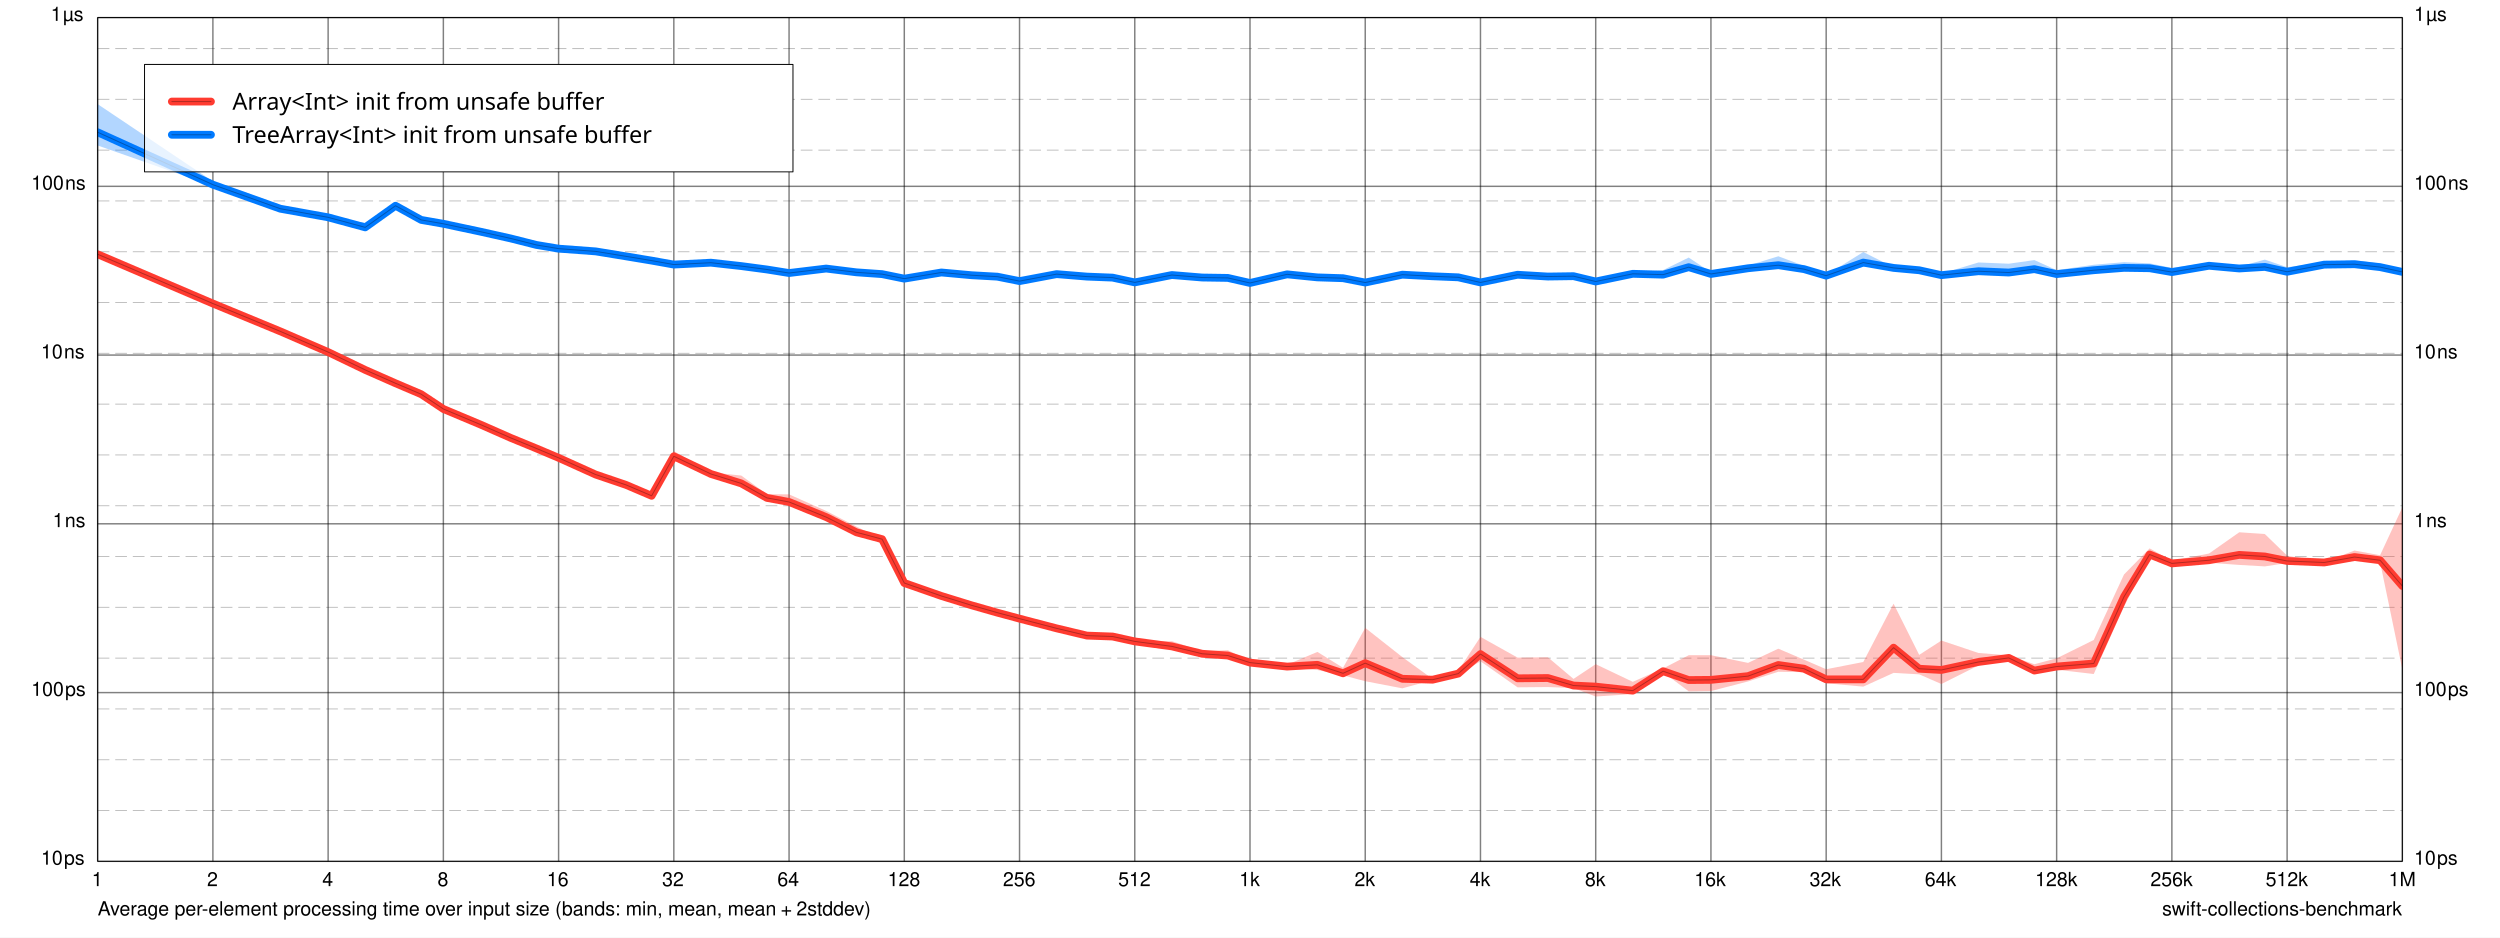
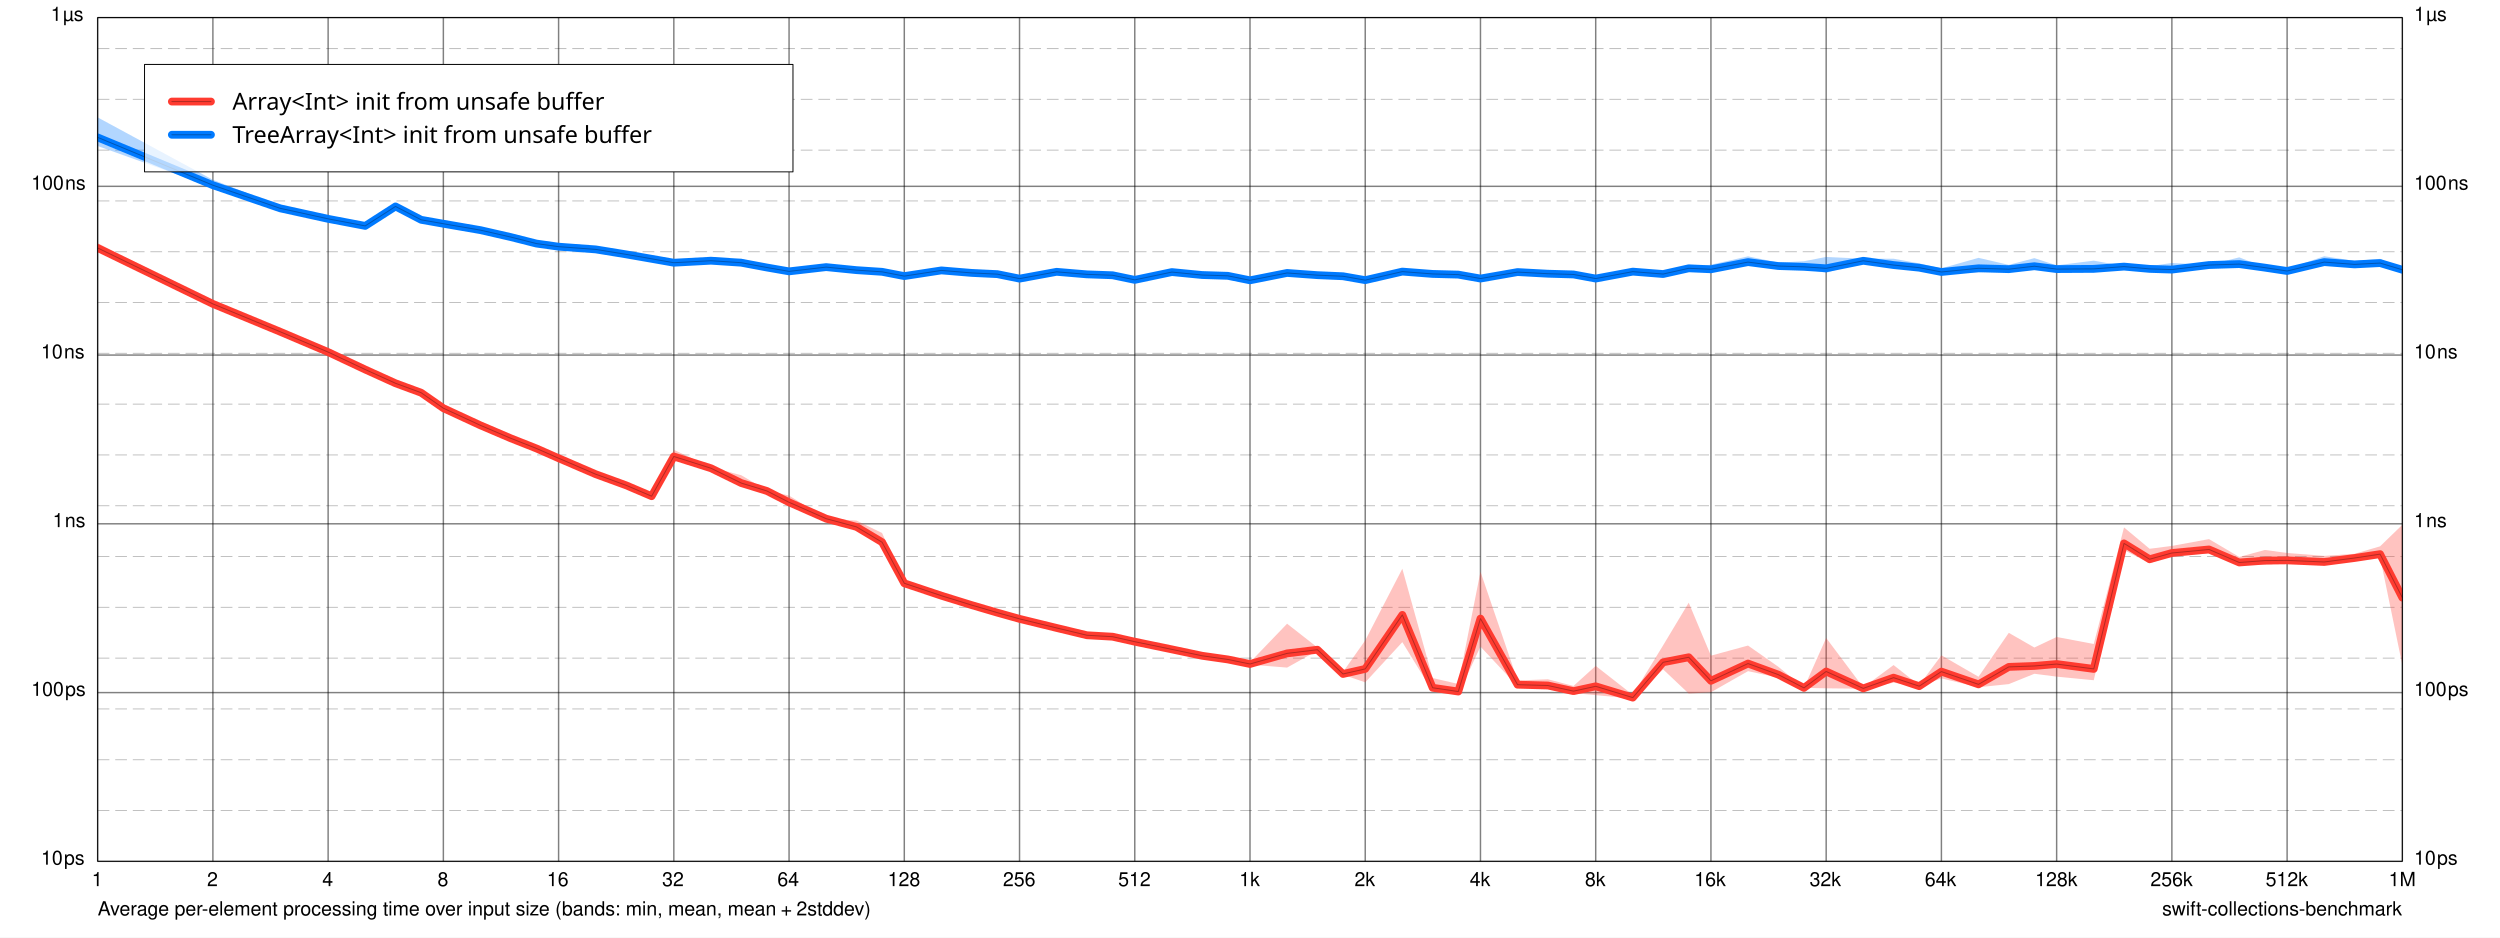
<svg xmlns="http://www.w3.org/2000/svg" xmlns:xlink="http://www.w3.org/1999/xlink" width="1280.0px" height="480.0px" viewBox="0.0 0.0 1280.0 480.0" version="1.1">
  <path d="M 0 0 L 0 480 L 1280 480 L 1280 0 z" fill="#FFFFFF" fill-opacity="1.0" stroke="none" />
  <text x="50" y="468.7" font-family="Helvetica" font-size="10" font-weight="normal" font-style="normal" fill="#000000" fill-opacity="1">Average per-element processing time over input size (bands: min, mean, mean + 2stddev)</text>
  <a xlink:href="https://github.com/apple/swift-collections-benchmark">
    <text x="1107" y="468.7" font-family="Helvetica" font-size="10" font-weight="normal" font-style="normal" fill="#000000" fill-opacity="1">swift-collections-benchmark</text>
  </a>
  <path d="M 50 9 L 50 441" fill="none" stroke-width="0.75" stroke="#000000" stroke-opacity="0.498" stroke-linecap="butt" stroke-linejoin="round" />
  <text x="47" y="453.7" font-family="Helvetica" font-size="10" font-weight="normal" font-style="normal" fill="#000000" fill-opacity="1">1</text>
  <path d="M 109 9 L 109 441" fill="none" stroke-width="0.75" stroke="#000000" stroke-opacity="0.498" stroke-linecap="butt" stroke-linejoin="round" />
  <text x="106" y="453.7" font-family="Helvetica" font-size="10" font-weight="normal" font-style="normal" fill="#000000" fill-opacity="1">2</text>
  <path d="M 168 9 L 168 441" fill="none" stroke-width="0.75" stroke="#000000" stroke-opacity="0.498" stroke-linecap="butt" stroke-linejoin="round" />
  <text x="165" y="453.7" font-family="Helvetica" font-size="10" font-weight="normal" font-style="normal" fill="#000000" fill-opacity="1">4</text>
  <path d="M 227 9 L 227 441" fill="none" stroke-width="0.75" stroke="#000000" stroke-opacity="0.498" stroke-linecap="butt" stroke-linejoin="round" />
  <text x="224" y="453.7" font-family="Helvetica" font-size="10" font-weight="normal" font-style="normal" fill="#000000" fill-opacity="1">8</text>
  <path d="M 286 9 L 286 441" fill="none" stroke-width="0.75" stroke="#000000" stroke-opacity="0.498" stroke-linecap="butt" stroke-linejoin="round" />
  <text x="280" y="453.7" font-family="Helvetica" font-size="10" font-weight="normal" font-style="normal" fill="#000000" fill-opacity="1">16</text>
  <path d="M 345 9 L 345 441" fill="none" stroke-width="0.75" stroke="#000000" stroke-opacity="0.498" stroke-linecap="butt" stroke-linejoin="round" />
  <text x="339" y="453.7" font-family="Helvetica" font-size="10" font-weight="normal" font-style="normal" fill="#000000" fill-opacity="1">32</text>
  <path d="M 404 9 L 404 441" fill="none" stroke-width="0.75" stroke="#000000" stroke-opacity="0.498" stroke-linecap="butt" stroke-linejoin="round" />
  <text x="398" y="453.7" font-family="Helvetica" font-size="10" font-weight="normal" font-style="normal" fill="#000000" fill-opacity="1">64</text>
  <path d="M 463 9 L 463 441" fill="none" stroke-width="0.75" stroke="#000000" stroke-opacity="0.498" stroke-linecap="butt" stroke-linejoin="round" />
  <text x="454.5" y="453.7" font-family="Helvetica" font-size="10" font-weight="normal" font-style="normal" fill="#000000" fill-opacity="1">128</text>
  <path d="M 522 9 L 522 441" fill="none" stroke-width="0.75" stroke="#000000" stroke-opacity="0.498" stroke-linecap="butt" stroke-linejoin="round" />
  <text x="513.5" y="453.7" font-family="Helvetica" font-size="10" font-weight="normal" font-style="normal" fill="#000000" fill-opacity="1">256</text>
  <path d="M 581 9 L 581 441" fill="none" stroke-width="0.75" stroke="#000000" stroke-opacity="0.498" stroke-linecap="butt" stroke-linejoin="round" />
  <text x="572.5" y="453.7" font-family="Helvetica" font-size="10" font-weight="normal" font-style="normal" fill="#000000" fill-opacity="1">512</text>
  <path d="M 640 9 L 640 441" fill="none" stroke-width="0.75" stroke="#000000" stroke-opacity="0.498" stroke-linecap="butt" stroke-linejoin="round" />
  <text x="634.5" y="453.7" font-family="Helvetica" font-size="10" font-weight="normal" font-style="normal" fill="#000000" fill-opacity="1">1k</text>
  <path d="M 699 9 L 699 441" fill="none" stroke-width="0.75" stroke="#000000" stroke-opacity="0.498" stroke-linecap="butt" stroke-linejoin="round" />
  <text x="693.5" y="453.7" font-family="Helvetica" font-size="10" font-weight="normal" font-style="normal" fill="#000000" fill-opacity="1">2k</text>
  <path d="M 758 9 L 758 441" fill="none" stroke-width="0.75" stroke="#000000" stroke-opacity="0.498" stroke-linecap="butt" stroke-linejoin="round" />
  <text x="752.5" y="453.7" font-family="Helvetica" font-size="10" font-weight="normal" font-style="normal" fill="#000000" fill-opacity="1">4k</text>
  <path d="M 817 9 L 817 441" fill="none" stroke-width="0.75" stroke="#000000" stroke-opacity="0.498" stroke-linecap="butt" stroke-linejoin="round" />
  <text x="811.5" y="453.7" font-family="Helvetica" font-size="10" font-weight="normal" font-style="normal" fill="#000000" fill-opacity="1">8k</text>
  <path d="M 876 9 L 876 441" fill="none" stroke-width="0.75" stroke="#000000" stroke-opacity="0.498" stroke-linecap="butt" stroke-linejoin="round" />
  <text x="867.5" y="453.7" font-family="Helvetica" font-size="10" font-weight="normal" font-style="normal" fill="#000000" fill-opacity="1">16k</text>
  <path d="M 935 9 L 935 441" fill="none" stroke-width="0.75" stroke="#000000" stroke-opacity="0.498" stroke-linecap="butt" stroke-linejoin="round" />
  <text x="926.5" y="453.7" font-family="Helvetica" font-size="10" font-weight="normal" font-style="normal" fill="#000000" fill-opacity="1">32k</text>
  <path d="M 994 9 L 994 441" fill="none" stroke-width="0.75" stroke="#000000" stroke-opacity="0.498" stroke-linecap="butt" stroke-linejoin="round" />
  <text x="985.5" y="453.7" font-family="Helvetica" font-size="10" font-weight="normal" font-style="normal" fill="#000000" fill-opacity="1">64k</text>
  <path d="M 1053 9 L 1053 441" fill="none" stroke-width="0.75" stroke="#000000" stroke-opacity="0.498" stroke-linecap="butt" stroke-linejoin="round" />
  <text x="1042" y="453.7" font-family="Helvetica" font-size="10" font-weight="normal" font-style="normal" fill="#000000" fill-opacity="1">128k</text>
  <path d="M 1112 9 L 1112 441" fill="none" stroke-width="0.75" stroke="#000000" stroke-opacity="0.498" stroke-linecap="butt" stroke-linejoin="round" />
  <text x="1101" y="453.7" font-family="Helvetica" font-size="10" font-weight="normal" font-style="normal" fill="#000000" fill-opacity="1">256k</text>
  <path d="M 1171 9 L 1171 441" fill="none" stroke-width="0.75" stroke="#000000" stroke-opacity="0.498" stroke-linecap="butt" stroke-linejoin="round" />
  <text x="1160" y="453.7" font-family="Helvetica" font-size="10" font-weight="normal" font-style="normal" fill="#000000" fill-opacity="1">512k</text>
  <path d="M 1230 9 L 1230 441" fill="none" stroke-width="0.75" stroke="#000000" stroke-opacity="0.498" stroke-linecap="butt" stroke-linejoin="round" />
  <text x="1223" y="453.7" font-family="Helvetica" font-size="10" font-weight="normal" font-style="normal" fill="#000000" fill-opacity="1">1M</text>
  <path d="M 50 441 L 1230 441" fill="none" stroke-width="0.75" stroke="#000000" stroke-opacity="0.498" stroke-linecap="butt" stroke-linejoin="round" />
  <text x="21" y="442.7" font-family="Helvetica" font-size="10" font-weight="normal" font-style="normal" fill="#000000" fill-opacity="1">10 ps</text>
  <text x="1236" y="442.7" font-family="Helvetica" font-size="10" font-weight="normal" font-style="normal" fill="#000000" fill-opacity="1">10 ps</text>
  <path d="M 50 354.6 L 1230 354.6" fill="none" stroke-width="0.75" stroke="#000000" stroke-opacity="0.498" stroke-linecap="butt" stroke-linejoin="round" />
  <text x="16" y="356.3" font-family="Helvetica" font-size="10" font-weight="normal" font-style="normal" fill="#000000" fill-opacity="1">100 ps</text>
  <text x="1236" y="356.3" font-family="Helvetica" font-size="10" font-weight="normal" font-style="normal" fill="#000000" fill-opacity="1">100 ps</text>
  <path d="M 50 268.2 L 1230 268.2" fill="none" stroke-width="0.75" stroke="#000000" stroke-opacity="0.498" stroke-linecap="butt" stroke-linejoin="round" />
  <text x="27" y="269.9" font-family="Helvetica" font-size="10" font-weight="normal" font-style="normal" fill="#000000" fill-opacity="1">1 ns</text>
  <text x="1236" y="269.9" font-family="Helvetica" font-size="10" font-weight="normal" font-style="normal" fill="#000000" fill-opacity="1">1 ns</text>
  <path d="M 50 181.8 L 1230 181.8" fill="none" stroke-width="0.75" stroke="#000000" stroke-opacity="0.498" stroke-linecap="butt" stroke-linejoin="round" />
  <text x="21" y="183.5" font-family="Helvetica" font-size="10" font-weight="normal" font-style="normal" fill="#000000" fill-opacity="1">10 ns</text>
  <text x="1236" y="183.5" font-family="Helvetica" font-size="10" font-weight="normal" font-style="normal" fill="#000000" fill-opacity="1">10 ns</text>
  <path d="M 50 95.4 L 1230 95.4" fill="none" stroke-width="0.75" stroke="#000000" stroke-opacity="0.498" stroke-linecap="butt" stroke-linejoin="round" />
  <text x="16" y="97.1" font-family="Helvetica" font-size="10" font-weight="normal" font-style="normal" fill="#000000" fill-opacity="1">100 ns</text>
  <text x="1236" y="97.1" font-family="Helvetica" font-size="10" font-weight="normal" font-style="normal" fill="#000000" fill-opacity="1">100 ns</text>
  <path d="M 50 9 L 1230 9" fill="none" stroke-width="0.75" stroke="#000000" stroke-opacity="0.498" stroke-linecap="butt" stroke-linejoin="round" />
  <text x="26" y="10.7" font-family="Helvetica" font-size="10" font-weight="normal" font-style="normal" fill="#000000" fill-opacity="1">1 µs</text>
  <text x="1236" y="10.7" font-family="Helvetica" font-size="10" font-weight="normal" font-style="normal" fill="#000000" fill-opacity="1">1 µs</text>
  <path d="M 50 414.99 L 1230 414.99" fill="none" stroke-width="0.5" stroke="#000000" stroke-opacity="0.259" stroke-linecap="butt" stroke-linejoin="round" stroke-dasharray="6 3" stroke-dashoffset="0" />
  <path d="M 50 388.98 L 1230 388.98" fill="none" stroke-width="0.5" stroke="#000000" stroke-opacity="0.259" stroke-linecap="butt" stroke-linejoin="round" stroke-dasharray="6 3" stroke-dashoffset="0" />
  <path d="M 50 362.97 L 1230 362.97" fill="none" stroke-width="0.5" stroke="#000000" stroke-opacity="0.259" stroke-linecap="butt" stroke-linejoin="round" stroke-dasharray="6 3" stroke-dashoffset="0" />
  <path d="M 50 336.96 L 1230 336.96" fill="none" stroke-width="0.5" stroke="#000000" stroke-opacity="0.259" stroke-linecap="butt" stroke-linejoin="round" stroke-dasharray="6 3" stroke-dashoffset="0" />
  <path d="M 50 310.96 L 1230 310.96" fill="none" stroke-width="0.5" stroke="#000000" stroke-opacity="0.259" stroke-linecap="butt" stroke-linejoin="round" stroke-dasharray="6 3" stroke-dashoffset="0" />
  <path d="M 50 284.95 L 1230 284.95" fill="none" stroke-width="0.5" stroke="#000000" stroke-opacity="0.259" stroke-linecap="butt" stroke-linejoin="round" stroke-dasharray="6 3" stroke-dashoffset="0" />
  <path d="M 50 258.94 L 1230 258.94" fill="none" stroke-width="0.5" stroke="#000000" stroke-opacity="0.259" stroke-linecap="butt" stroke-linejoin="round" stroke-dasharray="6 3" stroke-dashoffset="0" />
  <path d="M 50 232.93 L 1230 232.93" fill="none" stroke-width="0.5" stroke="#000000" stroke-opacity="0.259" stroke-linecap="butt" stroke-linejoin="round" stroke-dasharray="6 3" stroke-dashoffset="0" />
  <path d="M 50 206.92 L 1230 206.92" fill="none" stroke-width="0.5" stroke="#000000" stroke-opacity="0.259" stroke-linecap="butt" stroke-linejoin="round" stroke-dasharray="6 3" stroke-dashoffset="0" />
  <path d="M 50 180.91 L 1230 180.91" fill="none" stroke-width="0.5" stroke="#000000" stroke-opacity="0.259" stroke-linecap="butt" stroke-linejoin="round" stroke-dasharray="6 3" stroke-dashoffset="0" />
  <path d="M 50 154.9 L 1230 154.9" fill="none" stroke-width="0.5" stroke="#000000" stroke-opacity="0.259" stroke-linecap="butt" stroke-linejoin="round" stroke-dasharray="6 3" stroke-dashoffset="0" />
  <path d="M 50 128.89 L 1230 128.89" fill="none" stroke-width="0.5" stroke="#000000" stroke-opacity="0.259" stroke-linecap="butt" stroke-linejoin="round" stroke-dasharray="6 3" stroke-dashoffset="0" />
  <path d="M 50 102.88 L 1230 102.88" fill="none" stroke-width="0.5" stroke="#000000" stroke-opacity="0.259" stroke-linecap="butt" stroke-linejoin="round" stroke-dasharray="6 3" stroke-dashoffset="0" />
  <path d="M 50 76.874 L 1230 76.874" fill="none" stroke-width="0.5" stroke="#000000" stroke-opacity="0.259" stroke-linecap="butt" stroke-linejoin="round" stroke-dasharray="6 3" stroke-dashoffset="0" />
  <path d="M 50 50.865 L 1230 50.865" fill="none" stroke-width="0.5" stroke="#000000" stroke-opacity="0.259" stroke-linecap="butt" stroke-linejoin="round" stroke-dasharray="6 3" stroke-dashoffset="0" />
  <path d="M 50 24.856 L 1230 24.856" fill="none" stroke-width="0.5" stroke="#000000" stroke-opacity="0.259" stroke-linecap="butt" stroke-linejoin="round" stroke-dasharray="6 3" stroke-dashoffset="0" />
  <path d="M 74 33 L 74 88 L 406 88 L 406 33 z" fill="#FFFFFF" fill-opacity="1.0" stroke="none" />
  <clipPath id="clip-0">
    <path d="M 50 9 L 50 441 L 1230 441 L 1230 9 z" />
  </clipPath>
  <g clip-path="url(#clip-0)">
-     <path d="M 50 53.313L 109 92.861L 143.51 106.36L 168 111.27L 186.99 114.08L 202.51 103.65L 215.63 112.15L 227 113.01L 245.99 118.42L 261.51 121.72L 274.63 125.13L 286 126.96L 304.99 128.63L 320.51 131.18L 333.63 133.39L 345 135.44L 363.99 134.22L 379.51 135.01L 392.63 137.67L 404 139.63L 422.99 136.54L 438.51 139.19L 451.63 140.2L 463 142.67L 481.99 139.29L 497.51 140.91L 510.63 141.65L 522 143.81L 540.99 140.27L 556.51 141.49L 569.63 142.07L 581 144.21L 599.99 140.59L 615.51 141.67L 628.63 142.22L 640 144.67L 658.99 138.84L 674.51 141.92L 687.63 142.17L 699 143.8L 717.99 140.12L 733.51 141.43L 746.63 141.28L 758 144.55L 776.99 140.52L 792.51 141.42L 805.63 140.79L 817 143.5L 835.99 139.72L 851.51 138.29L 864.63 131.87L 876 139.42L 894.99 135.99L 910.51 131.21L 923.63 136.1L 935 140.88L 953.99 129.04L 969.51 136.83L 982.63 138.31L 994 140.12L 1013 134.38L 1028.5 135.02L 1041.6 133.16L 1053 138.31L 1072 135.56L 1087.5 134.23L 1100.6 134.83L 1112 137.17L 1131 134.45L 1146.5 136.52L 1159.6 132.92L 1171 136.81L 1190 134.28L 1205.5 133.21L 1218.6 134.94L 1230 138.22L 1230 139.58L 1218.6 137.42L 1205.5 136.04L 1190 135.93L 1171 140.02L 1159.6 138.07L 1146.5 137.79L 1131 136.66L 1112 140.1L 1100.6 138.25L 1087.5 138.23L 1072 139.38L 1053 141.08L 1041.6 139.59L 1028.5 141.28L 1013 140.59L 994 141.16L 982.63 138.39L 969.51 137.29L 953.99 136.55L 935 141.24L 923.63 138.4L 910.51 137.54L 894.99 137.85L 876 140.58L 864.63 138.7L 851.51 141.48L 835.99 140.36L 817 144.35L 805.63 141.62L 792.51 141.64L 776.99 140.73L 758 144.64L 746.63 142.24L 733.51 141.46L 717.99 140.82L 699 144.97L 687.63 142.53L 674.51 142.06L 658.99 141.05L 640 144.96L 628.63 142.31L 615.51 142.24L 599.99 140.88L 581 144.73L 569.63 142.16L 556.51 141.66L 540.99 140.38L 522 143.97L 510.63 141.65L 497.51 140.92L 481.99 139.59L 463 142.67L 451.63 140.41L 438.51 139.51L 422.99 137.84L 404 139.84L 392.63 138.08L 379.51 136.67L 363.99 134.6L 345 135.47L 333.63 133.44L 320.51 131.28L 304.99 128.74L 286 127.44L 274.63 125.51L 261.51 122.23L 245.99 118.7L 227 115.16L 215.63 112.75L 202.51 105.95L 186.99 117.27L 168 111.27L 143.51 107.04L 109 95.166L 50 74.492" fill="#007AFF" fill-opacity="0.302" stroke="none" />
-     <path d="M 50 130.18L 109 155.41L 143.51 169.14L 168 180.26L 186.99 188.33L 202.51 196.24L 215.63 201.3L 227 209.39L 245.99 217.37L 261.51 224.21L 274.63 229.6L 286 233.83L 304.99 242.98L 320.51 248.26L 333.63 253.31L 345 230.97L 363.99 241.85L 379.51 243.48L 392.63 253.02L 404 253.11L 422.99 261.6L 438.51 269.63L 451.63 276.06L 463 298.5L 481.99 304.76L 497.51 309.6L 510.63 313.67L 522 316.44L 540.99 321.47L 556.51 325.17L 569.63 325.9L 581 328.4L 599.99 328.28L 615.51 333.4L 628.63 332.9L 640 338.4L 658.99 340.33L 674.51 333.78L 687.63 341.9L 699 321.47L 717.99 336.42L 733.51 347.64L 746.63 343.42L 758 326.08L 776.99 336.69L 792.51 336.51L 805.63 347.6L 817 340.06L 835.99 349.1L 851.51 342.24L 864.63 335.47L 876 335.45L 894.99 339.4L 910.51 332.13L 923.63 337.73L 935 342.65L 953.99 338.95L 969.51 309.09L 982.63 335.3L 994 327.96L 1013 334.33L 1028.5 335.55L 1041.6 340.09L 1053 337.07L 1072 327.67L 1087.5 294.13L 1100.6 280.77L 1112 287.08L 1131 283.41L 1146.5 272.52L 1159.6 273.43L 1171 284.48L 1190 287.8L 1205.5 281.87L 1218.6 284.28L 1230 259.78L 1230 342.72L 1218.6 287.8L 1205.5 286.47L 1190 288.05L 1171 288.24L 1159.6 290L 1146.5 289.24L 1131 288.13L 1112 288.96L 1100.6 285.07L 1087.5 310.56L 1072 345.1L 1053 342.87L 1041.6 344.54L 1028.5 337.32L 1013 340.68L 994 350.22L 982.63 345.26L 969.51 344.51L 953.99 351.56L 935 349.84L 923.63 344.15L 910.51 343.94L 894.99 348.91L 876 353.82L 864.63 353.97L 851.51 344.18L 835.99 355.35L 817 356.62L 805.63 352.28L 792.51 351.77L 776.99 351.91L 758 338.57L 746.63 345.43L 733.51 348.13L 717.99 352.43L 699 348.78L 687.63 345.78L 674.51 343.04L 658.99 341.63L 640 339.55L 628.63 336.65L 615.51 335.21L 599.99 331.94L 581 328.4L 569.63 325.9L 556.51 325.53L 540.99 321.81L 522 316.86L 510.63 313.68L 497.51 310.06L 481.99 305.27L 463 298.5L 451.63 276.06L 438.51 273.66L 422.99 265.93L 404 258.49L 392.63 255.61L 379.51 249.03L 363.99 242.98L 345 234.61L 333.63 254.05L 320.51 248.26L 304.99 242.98L 286 234.61L 274.63 229.6L 261.51 224.21L 245.99 217.37L 227 209.41L 215.63 202.02L 202.51 196.24L 186.99 189.79L 168 180.27L 143.51 169.85L 109 155.41L 50 130.18" fill="#FF3B30" fill-opacity="0.302" stroke="none" />
-     <path d="M 50 67.71L 109 94.55L 143.51 106.86L 168 111.27L 186.99 116.41L 202.51 105.34L 215.63 112.59L 227 114.58L 245.99 118.62L 261.51 122.09L 274.63 125.41L 286 127.31L 304.99 128.71L 320.51 131.25L 333.63 133.43L 345 135.46L 363.99 134.5L 379.51 136.23L 392.63 137.97L 404 139.79L 422.99 137.5L 438.51 139.43L 451.63 140.35L 463 142.67L 481.99 139.51L 497.51 140.92L 510.63 141.65L 522 143.93L 540.99 140.35L 556.51 141.62L 569.63 142.14L 581 144.59L 599.99 140.81L 615.51 142.09L 628.63 142.29L 640 144.88L 658.99 140.46L 674.51 142.02L 687.63 142.44L 699 144.66L 717.99 140.64L 733.51 141.45L 746.63 141.99L 758 144.62L 776.99 140.67L 792.51 141.59L 805.63 141.4L 817 144.13L 835.99 140.19L 851.51 140.62L 864.63 136.79L 876 140.27L 894.99 137.35L 910.51 135.78L 923.63 137.79L 935 141.14L 953.99 134.44L 969.51 137.17L 982.63 138.37L 994 140.88L 1013 138.87L 1028.5 139.54L 1041.6 137.8L 1053 140.33L 1072 138.35L 1087.5 137.14L 1100.6 137.33L 1112 139.31L 1131 136.07L 1146.5 137.46L 1159.6 136.66L 1171 139.15L 1190 135.49L 1205.5 135.28L 1218.6 136.76L 1230 139.22" fill="none" stroke-width="4" stroke="#007AFF" stroke-opacity="1" stroke-linecap="round" stroke-linejoin="round" />
-     <path d="M 50 130.18L 109 155.41L 143.51 169.66L 168 180.27L 186.99 189.4L 202.51 196.24L 215.63 201.83L 227 209.4L 245.99 217.37L 261.51 224.21L 274.63 229.6L 286 234.41L 304.99 242.98L 320.51 248.26L 333.63 253.85L 345 233.62L 363.99 242.68L 379.51 247.5L 392.63 254.92L 404 257.01L 422.99 264.75L 438.51 272.56L 451.63 276.06L 463 298.5L 481.99 305.14L 497.51 309.94L 510.63 313.68L 522 316.75L 540.99 321.72L 556.51 325.43L 569.63 325.9L 581 328.4L 599.99 330.95L 615.51 334.73L 628.63 335.63L 640 339.25L 658.99 341.29L 674.51 340.39L 687.63 344.73L 699 339.53L 717.99 347.54L 733.51 348L 746.63 344.89L 758 334.88L 776.99 347.3L 792.51 347.15L 805.63 351L 817 351.54L 835.99 353.61L 851.51 343.66L 864.63 348.19L 876 348.09L 894.99 346.18L 910.51 340.48L 923.63 342.36L 935 347.83L 953.99 347.83L 969.51 331.61L 982.63 342.4L 994 343.02L 1013 338.92L 1028.5 336.85L 1041.6 343.33L 1053 341.27L 1072 339.71L 1087.5 305.53L 1100.6 283.9L 1112 288.46L 1131 286.84L 1146.5 284.1L 1159.6 284.92L 1171 287.22L 1190 287.99L 1205.5 285.21L 1218.6 286.85L 1230 300.02" fill="none" stroke-width="4" stroke="#FF3B30" stroke-opacity="1" stroke-linecap="round" stroke-linejoin="round" />
-     <path d="M 50 67.71L 109 94.55L 143.51 106.86L 168 111.27L 186.99 116.41L 202.51 105.34L 215.63 112.59L 227 114.58L 245.99 118.62L 261.51 122.09L 274.63 125.41L 286 127.31L 304.99 128.71L 320.51 131.25L 333.63 133.43L 345 135.46L 363.99 134.5L 379.51 136.23L 392.63 137.97L 404 139.79L 422.99 137.5L 438.51 139.43L 451.63 140.35L 463 142.67L 481.99 139.51L 497.51 140.92L 510.63 141.65L 522 143.93L 540.99 140.35L 556.51 141.62L 569.63 142.14L 581 144.59L 599.99 140.81L 615.51 142.09L 628.63 142.29L 640 144.88L 658.99 140.46L 674.51 142.02L 687.63 142.44L 699 144.66L 717.99 140.64L 733.51 141.45L 746.63 141.99L 758 144.62L 776.99 140.67L 792.51 141.59L 805.63 141.4L 817 144.13L 835.99 140.19L 851.51 140.62L 864.63 136.79L 876 140.27L 894.99 137.35L 910.51 135.78L 923.63 137.79L 935 141.14L 953.99 134.44L 969.51 137.17L 982.63 138.37L 994 140.88L 1013 138.87L 1028.5 139.54L 1041.6 137.8L 1053 140.33L 1072 138.35L 1087.5 137.14L 1100.6 137.33L 1112 139.31L 1131 136.07L 1146.5 137.46L 1159.6 136.66L 1171 139.15L 1190 135.49L 1205.5 135.28L 1218.6 136.76L 1230 139.22" fill="none" stroke-width="0.5" stroke="#000000" stroke-opacity="0.302" stroke-linecap="round" stroke-linejoin="round" />
-     <path d="M 50 130.18L 109 155.41L 143.51 169.66L 168 180.27L 186.99 189.4L 202.51 196.24L 215.63 201.83L 227 209.4L 245.99 217.37L 261.51 224.21L 274.63 229.6L 286 234.41L 304.99 242.98L 320.51 248.26L 333.63 253.85L 345 233.62L 363.99 242.68L 379.51 247.5L 392.63 254.92L 404 257.01L 422.99 264.75L 438.51 272.56L 451.63 276.06L 463 298.5L 481.99 305.14L 497.51 309.94L 510.63 313.68L 522 316.75L 540.99 321.72L 556.51 325.43L 569.63 325.9L 581 328.4L 599.99 330.95L 615.51 334.73L 628.63 335.63L 640 339.25L 658.99 341.29L 674.51 340.39L 687.63 344.73L 699 339.53L 717.99 347.54L 733.51 348L 746.63 344.89L 758 334.88L 776.99 347.3L 792.51 347.15L 805.63 351L 817 351.54L 835.99 353.61L 851.51 343.66L 864.63 348.19L 876 348.09L 894.99 346.18L 910.51 340.48L 923.63 342.36L 935 347.83L 953.99 347.83L 969.51 331.61L 982.63 342.4L 994 343.02L 1013 338.92L 1028.5 336.85L 1041.6 343.33L 1053 341.27L 1072 339.71L 1087.5 305.53L 1100.6 283.9L 1112 288.46L 1131 286.84L 1146.5 284.1L 1159.6 284.92L 1171 287.22L 1190 287.99L 1205.5 285.21L 1218.6 286.85L 1230 300.02" fill="none" stroke-width="0.5" stroke="#000000" stroke-opacity="0.302" stroke-linecap="round" stroke-linejoin="round" />
+     <path d="M 50 60.105L 109 92.071L 143.51 105.51L 168 110.69L 186.99 115.44L 202.51 105L 215.63 112.34L 227 114.41L 245.99 117.43L 261.51 121.31L 274.63 124.7L 286 126.2L 304.99 127.54L 320.51 130.19L 333.63 132.19L 345 134.2L 363.99 133.19L 379.51 132.44L 392.63 136.96L 404 138.76L 422.99 136.31L 438.51 137.91L 451.63 139.15L 463 141.21L 481.99 138.37L 497.51 139.71L 510.63 140.23L 522 142.56L 540.99 138.89L 556.51 140.44L 569.63 140.73L 581 142.68L 599.99 138.34L 615.51 140.78L 628.63 141.13L 640 143.11L 658.99 138.18L 674.51 140.67L 687.63 141.43L 699 143.29L 717.99 137.79L 733.51 139.65L 746.63 140.6L 758 141.38L 776.99 138.97L 792.51 139.89L 805.63 140.08L 817 141.99L 835.99 138.86L 851.51 140.11L 864.63 136.85L 876 135.53L 894.99 131.25L 910.51 134.45L 923.63 133.75L 935 131.56L 953.99 132.45L 969.51 132.46L 982.63 134.85L 994 137.4L 1013 132.02L 1028.5 135.61L 1041.6 132.16L 1053 135.85L 1072 133.45L 1087.5 136.24L 1100.6 136.26L 1112 134.65L 1131 135.63L 1146.5 131.76L 1159.6 136.9L 1171 137.69L 1190 131.19L 1205.5 133.57L 1218.6 132.53L 1230 137.88L 1230 138.2L 1218.6 135.48L 1205.5 136.03L 1190 135.3L 1171 139.13L 1159.6 137.07L 1146.5 136.51L 1131 135.73L 1112 139.3L 1100.6 138.19L 1087.5 136.6L 1072 139.26L 1053 138.47L 1041.6 137.9L 1028.5 138.62L 1013 139.45L 994 139.93L 982.63 137.86L 969.51 136.94L 953.99 133.9L 935 139.68L 923.63 137.69L 910.51 136.86L 894.99 135.29L 876 138.73L 864.63 137.56L 851.51 140.37L 835.99 139.16L 817 142.84L 805.63 140.68L 792.51 140.23L 776.99 139.41L 758 143.07L 746.63 140.6L 733.51 140.46L 717.99 139.51L 699 143.47L 687.63 141.44L 674.51 140.96L 658.99 140.32L 640 143.67L 628.63 141.25L 615.51 140.83L 599.99 139.64L 581 143.5L 569.63 141L 556.51 140.48L 540.99 139.27L 522 142.7L 510.63 140.41L 497.51 139.74L 481.99 138.48L 463 141.41L 451.63 139.18L 438.51 138.46L 422.99 136.92L 404 139L 392.63 136.96L 379.51 135.25L 363.99 133.58L 345 134.63L 333.63 132.62L 320.51 130.22L 304.99 127.75L 286 126.33L 274.63 124.7L 261.51 121.41L 245.99 117.97L 227 114.61L 215.63 112.61L 202.51 105.95L 186.99 115.73L 168 112.54L 143.51 107.11L 109 95.872L 50 74.761" fill="#007AFF" fill-opacity="0.302" stroke="none" />
+     <path d="M 50 124.49L 109 155.06L 143.51 169.79L 168 180.27L 186.99 187.63L 202.51 196.23L 215.63 199.53L 227 209L 245.99 217.78L 261.51 223.85L 274.63 229.6L 286 234.61L 304.99 242.22L 320.51 247.91L 333.63 254.05L 345 230.3L 363.99 239.22L 379.51 243.31L 392.63 251.12L 404 253.74L 422.99 265.56L 438.51 266.54L 451.63 272.91L 463 298.26L 481.99 305L 497.51 309.82L 510.63 313.68L 522 316.86L 540.99 321.22L 556.51 324.99L 569.63 325.76L 581 328.55L 599.99 332.48L 615.51 334.23L 628.63 337.32L 640 339.1L 658.99 319.34L 674.51 331.48L 687.63 344.03L 699 327.89L 717.99 291.2L 733.51 347.15L 746.63 350.2L 758 292.69L 776.99 348.41L 792.51 347.78L 805.63 351.21L 817 340.93L 835.99 355.78L 851.51 330.43L 864.63 308.58L 876 335.7L 894.99 330.52L 910.51 341.39L 923.63 352.18L 935 326.63L 953.99 351.96L 969.51 340.51L 982.63 350.85L 994 335.52L 1013 346.49L 1028.5 324.01L 1041.6 331.53L 1053 326.13L 1072 329.71L 1087.5 270.04L 1100.6 280.97L 1112 279.51L 1131 276.02L 1146.5 285.16L 1159.6 281.58L 1171 283.12L 1190 284.61L 1205.5 283.55L 1218.6 279.72L 1230 268.69L 1230 340.55L 1218.6 285.24L 1205.5 286.5L 1190 288.9L 1171 288.34L 1159.6 289.17L 1146.5 289.04L 1131 283.39L 1112 284.49L 1100.6 288.42L 1087.5 281.61L 1072 348.28L 1053 346.44L 1041.6 344.97L 1028.5 350.26L 1013 351.87L 994 347.32L 982.63 351.48L 969.51 349.54L 953.99 352.63L 935 352.41L 923.63 352.19L 910.51 346.96L 894.99 343.63L 876 354.43L 864.63 355.12L 851.51 342.72L 835.99 357.7L 817 355.91L 805.63 354.85L 792.51 352.18L 776.99 351.35L 758 331.05L 746.63 355.53L 733.51 354.06L 717.99 328.77L 699 349.37L 687.63 345.44L 674.51 333.09L 658.99 341.81L 640 340.28L 628.63 337.74L 615.51 336.32L 599.99 332.48L 581 328.55L 569.63 326.07L 556.51 325.34L 540.99 321.61L 522 316.86L 510.63 313.68L 497.51 309.82L 481.99 305L 463 298.77L 451.63 279.44L 438.51 270.97L 422.99 265.56L 404 258.49L 392.63 251.45L 379.51 248.84L 363.99 239.92L 345 235.01L 333.63 254.05L 320.51 248.65L 304.99 242.99L 286 234.61L 274.63 229.6L 261.51 224.61L 245.99 217.78L 227 209L 215.63 201.64L 202.51 196.24L 186.99 189.79L 168 180.27L 143.51 169.92L 109 155.79L 50 127.88" fill="#FF3B30" fill-opacity="0.302" stroke="none" />
+     <path d="M 50 70.348L 109 94.841L 143.51 106.68L 168 112.05L 186.99 115.66L 202.51 105.7L 215.63 112.54L 227 114.55L 245.99 117.83L 261.51 121.38L 274.63 124.7L 286 126.3L 304.99 127.69L 320.51 130.22L 333.63 132.51L 345 134.51L 363.99 133.48L 379.51 134.5L 392.63 136.96L 404 138.94L 422.99 136.76L 438.51 138.31L 451.63 139.17L 463 141.36L 481.99 138.45L 497.51 139.73L 510.63 140.36L 522 142.66L 540.99 139.17L 556.51 140.47L 569.63 140.93L 581 143.29L 599.99 139.3L 615.51 140.81L 628.63 141.22L 640 143.52L 658.99 139.75L 674.51 140.88L 687.63 141.44L 699 143.43L 717.99 139.06L 733.51 140.25L 746.63 140.6L 758 142.62L 776.99 139.3L 792.51 140.14L 805.63 140.52L 817 142.62L 835.99 139.08L 851.51 140.3L 864.63 137.37L 876 137.87L 894.99 134.19L 910.51 136.21L 923.63 136.62L 935 137.38L 953.99 133.52L 969.51 135.71L 982.63 137.05L 994 139.25L 1013 137.37L 1028.5 137.81L 1041.6 136.31L 1053 137.77L 1072 137.66L 1087.5 136.5L 1100.6 137.67L 1112 138.03L 1131 135.7L 1146.5 135.21L 1159.6 137.03L 1171 138.75L 1190 134.19L 1205.5 135.37L 1218.6 134.69L 1230 138.12" fill="none" stroke-width="4" stroke="#007AFF" stroke-opacity="1" stroke-linecap="round" stroke-linejoin="round" />
+     <path d="M 50 126.96L 109 155.6L 143.51 169.88L 168 180.27L 186.99 189.21L 202.51 196.24L 215.63 201.08L 227 209L 245.99 217.78L 261.51 224.41L 274.63 229.6L 286 234.61L 304.99 242.79L 320.51 248.46L 333.63 254.05L 345 233.72L 363.99 239.73L 379.51 247.32L 392.63 251.37L 404 257.19L 422.99 265.56L 438.51 269.76L 451.63 277.62L 463 298.64L 481.99 305L 497.51 309.82L 510.63 313.68L 522 316.86L 540.99 321.51L 556.51 325.25L 569.63 325.99L 581 328.55L 599.99 332.48L 615.51 335.76L 628.63 337.63L 640 339.96L 658.99 334.53L 674.51 332.66L 687.63 345.07L 699 342.48L 717.99 314.83L 733.51 352.13L 746.63 354.07L 758 316.73L 776.99 350.56L 792.51 350.98L 805.63 353.86L 817 351.39L 835.99 357.18L 851.51 339.1L 864.63 336.52L 876 348.57L 894.99 339.74L 910.51 345.42L 923.63 352.19L 935 343.8L 953.99 352.46L 969.51 346.96L 982.63 351.32L 994 343.86L 1013 350.39L 1028.5 341.45L 1041.6 340.97L 1053 339.99L 1072 342.48L 1087.5 278.22L 1100.6 286.33L 1112 283.13L 1131 281.32L 1146.5 287.99L 1159.6 287.03L 1171 286.91L 1190 287.73L 1205.5 285.7L 1218.6 283.72L 1230 305.99" fill="none" stroke-width="4" stroke="#FF3B30" stroke-opacity="1" stroke-linecap="round" stroke-linejoin="round" />
+     <path d="M 50 70.348L 109 94.841L 143.51 106.68L 168 112.05L 186.99 115.66L 202.51 105.7L 215.63 112.54L 227 114.55L 245.99 117.83L 261.51 121.38L 274.63 124.7L 286 126.3L 304.99 127.69L 320.51 130.22L 333.63 132.51L 345 134.51L 363.99 133.48L 379.51 134.5L 392.63 136.96L 404 138.94L 422.99 136.76L 438.51 138.31L 451.63 139.17L 463 141.36L 481.99 138.45L 497.51 139.73L 510.63 140.36L 522 142.66L 540.99 139.17L 556.51 140.47L 569.63 140.93L 581 143.29L 599.99 139.3L 615.51 140.81L 628.63 141.22L 640 143.52L 658.99 139.75L 674.51 140.88L 687.63 141.44L 699 143.43L 717.99 139.06L 733.51 140.25L 746.63 140.6L 758 142.62L 776.99 139.3L 792.51 140.14L 805.63 140.52L 817 142.62L 835.99 139.08L 851.51 140.3L 864.63 137.37L 876 137.87L 894.99 134.19L 910.51 136.21L 923.63 136.62L 935 137.38L 953.99 133.52L 969.51 135.71L 982.63 137.05L 994 139.25L 1013 137.37L 1028.5 137.81L 1041.6 136.31L 1053 137.77L 1072 137.66L 1087.5 136.5L 1100.6 137.67L 1112 138.03L 1131 135.7L 1146.5 135.21L 1159.6 137.03L 1171 138.75L 1190 134.19L 1205.5 135.37L 1218.6 134.69L 1230 138.12" fill="none" stroke-width="0.5" stroke="#000000" stroke-opacity="0.302" stroke-linecap="round" stroke-linejoin="round" />
+     <path d="M 50 126.96L 109 155.6L 143.51 169.88L 168 180.27L 186.99 189.21L 202.51 196.24L 215.63 201.08L 227 209L 245.99 217.78L 261.51 224.41L 274.63 229.6L 286 234.61L 304.99 242.79L 320.51 248.46L 333.63 254.05L 345 233.72L 363.99 239.73L 379.51 247.32L 392.63 251.37L 404 257.19L 422.99 265.56L 438.51 269.76L 451.63 277.62L 463 298.64L 481.99 305L 497.51 309.82L 510.63 313.68L 522 316.86L 540.99 321.51L 556.51 325.25L 569.63 325.99L 581 328.55L 599.99 332.48L 615.51 335.76L 628.63 337.63L 640 339.96L 658.99 334.53L 674.51 332.66L 687.63 345.07L 699 342.48L 717.99 314.83L 733.51 352.13L 746.63 354.07L 758 316.73L 776.99 350.56L 792.51 350.98L 805.63 353.86L 817 351.39L 835.99 357.18L 851.51 339.1L 864.63 336.52L 876 348.57L 894.99 339.74L 910.51 345.42L 923.63 352.19L 935 343.8L 953.99 352.46L 969.51 346.96L 982.63 351.32L 994 343.86L 1013 350.39L 1028.5 341.45L 1041.6 340.97L 1053 339.99L 1072 342.48L 1087.5 278.22L 1100.6 286.33L 1112 283.13L 1131 281.32L 1146.5 287.99L 1159.6 287.03L 1171 286.91L 1190 287.73L 1205.5 285.7L 1218.6 283.72L 1230 305.99" fill="none" stroke-width="0.5" stroke="#000000" stroke-opacity="0.302" stroke-linecap="round" stroke-linejoin="round" />
  </g>
  <path d="M 74 33 L 74 88 L 406 88 L 406 33 z" fill="#FFFFFF" fill-opacity="0.702" stroke-width="0.5" stroke="#000000" stroke-opacity="1" stroke-linecap="round" stroke-linejoin="round" />
  <path d="M 88 52 L 108 52" fill="none" stroke-width="4" stroke="#FF3B30" stroke-opacity="1" stroke-linecap="round" stroke-linejoin="round" />
  <path d="M 88 52 L 108 52" fill="none" stroke-width="0.5" stroke="#000000" stroke-opacity="0.302" stroke-linecap="round" stroke-linejoin="round" />
  <text x="119" y="56.17" font-family="Menlo" font-size="12" font-weight="normal" font-style="normal" fill="#000000" fill-opacity="1">Array&lt;Int&gt; init from unsafe buffer</text>
  <path d="M 88 69 L 108 69" fill="none" stroke-width="4" stroke="#007AFF" stroke-opacity="1" stroke-linecap="round" stroke-linejoin="round" />
  <path d="M 88 69 L 108 69" fill="none" stroke-width="0.5" stroke="#000000" stroke-opacity="0.302" stroke-linecap="round" stroke-linejoin="round" />
  <text x="119" y="73.17" font-family="Menlo" font-size="12" font-weight="normal" font-style="normal" fill="#000000" fill-opacity="1">TreeArray&lt;Int&gt; init from unsafe buffer</text>
  <path d="M 50 9 L 50 441 L 1230 441 L 1230 9 z" fill="none" stroke-width="0.5" stroke="#000000" stroke-opacity="1" stroke-linecap="round" stroke-linejoin="round" />
</svg>
